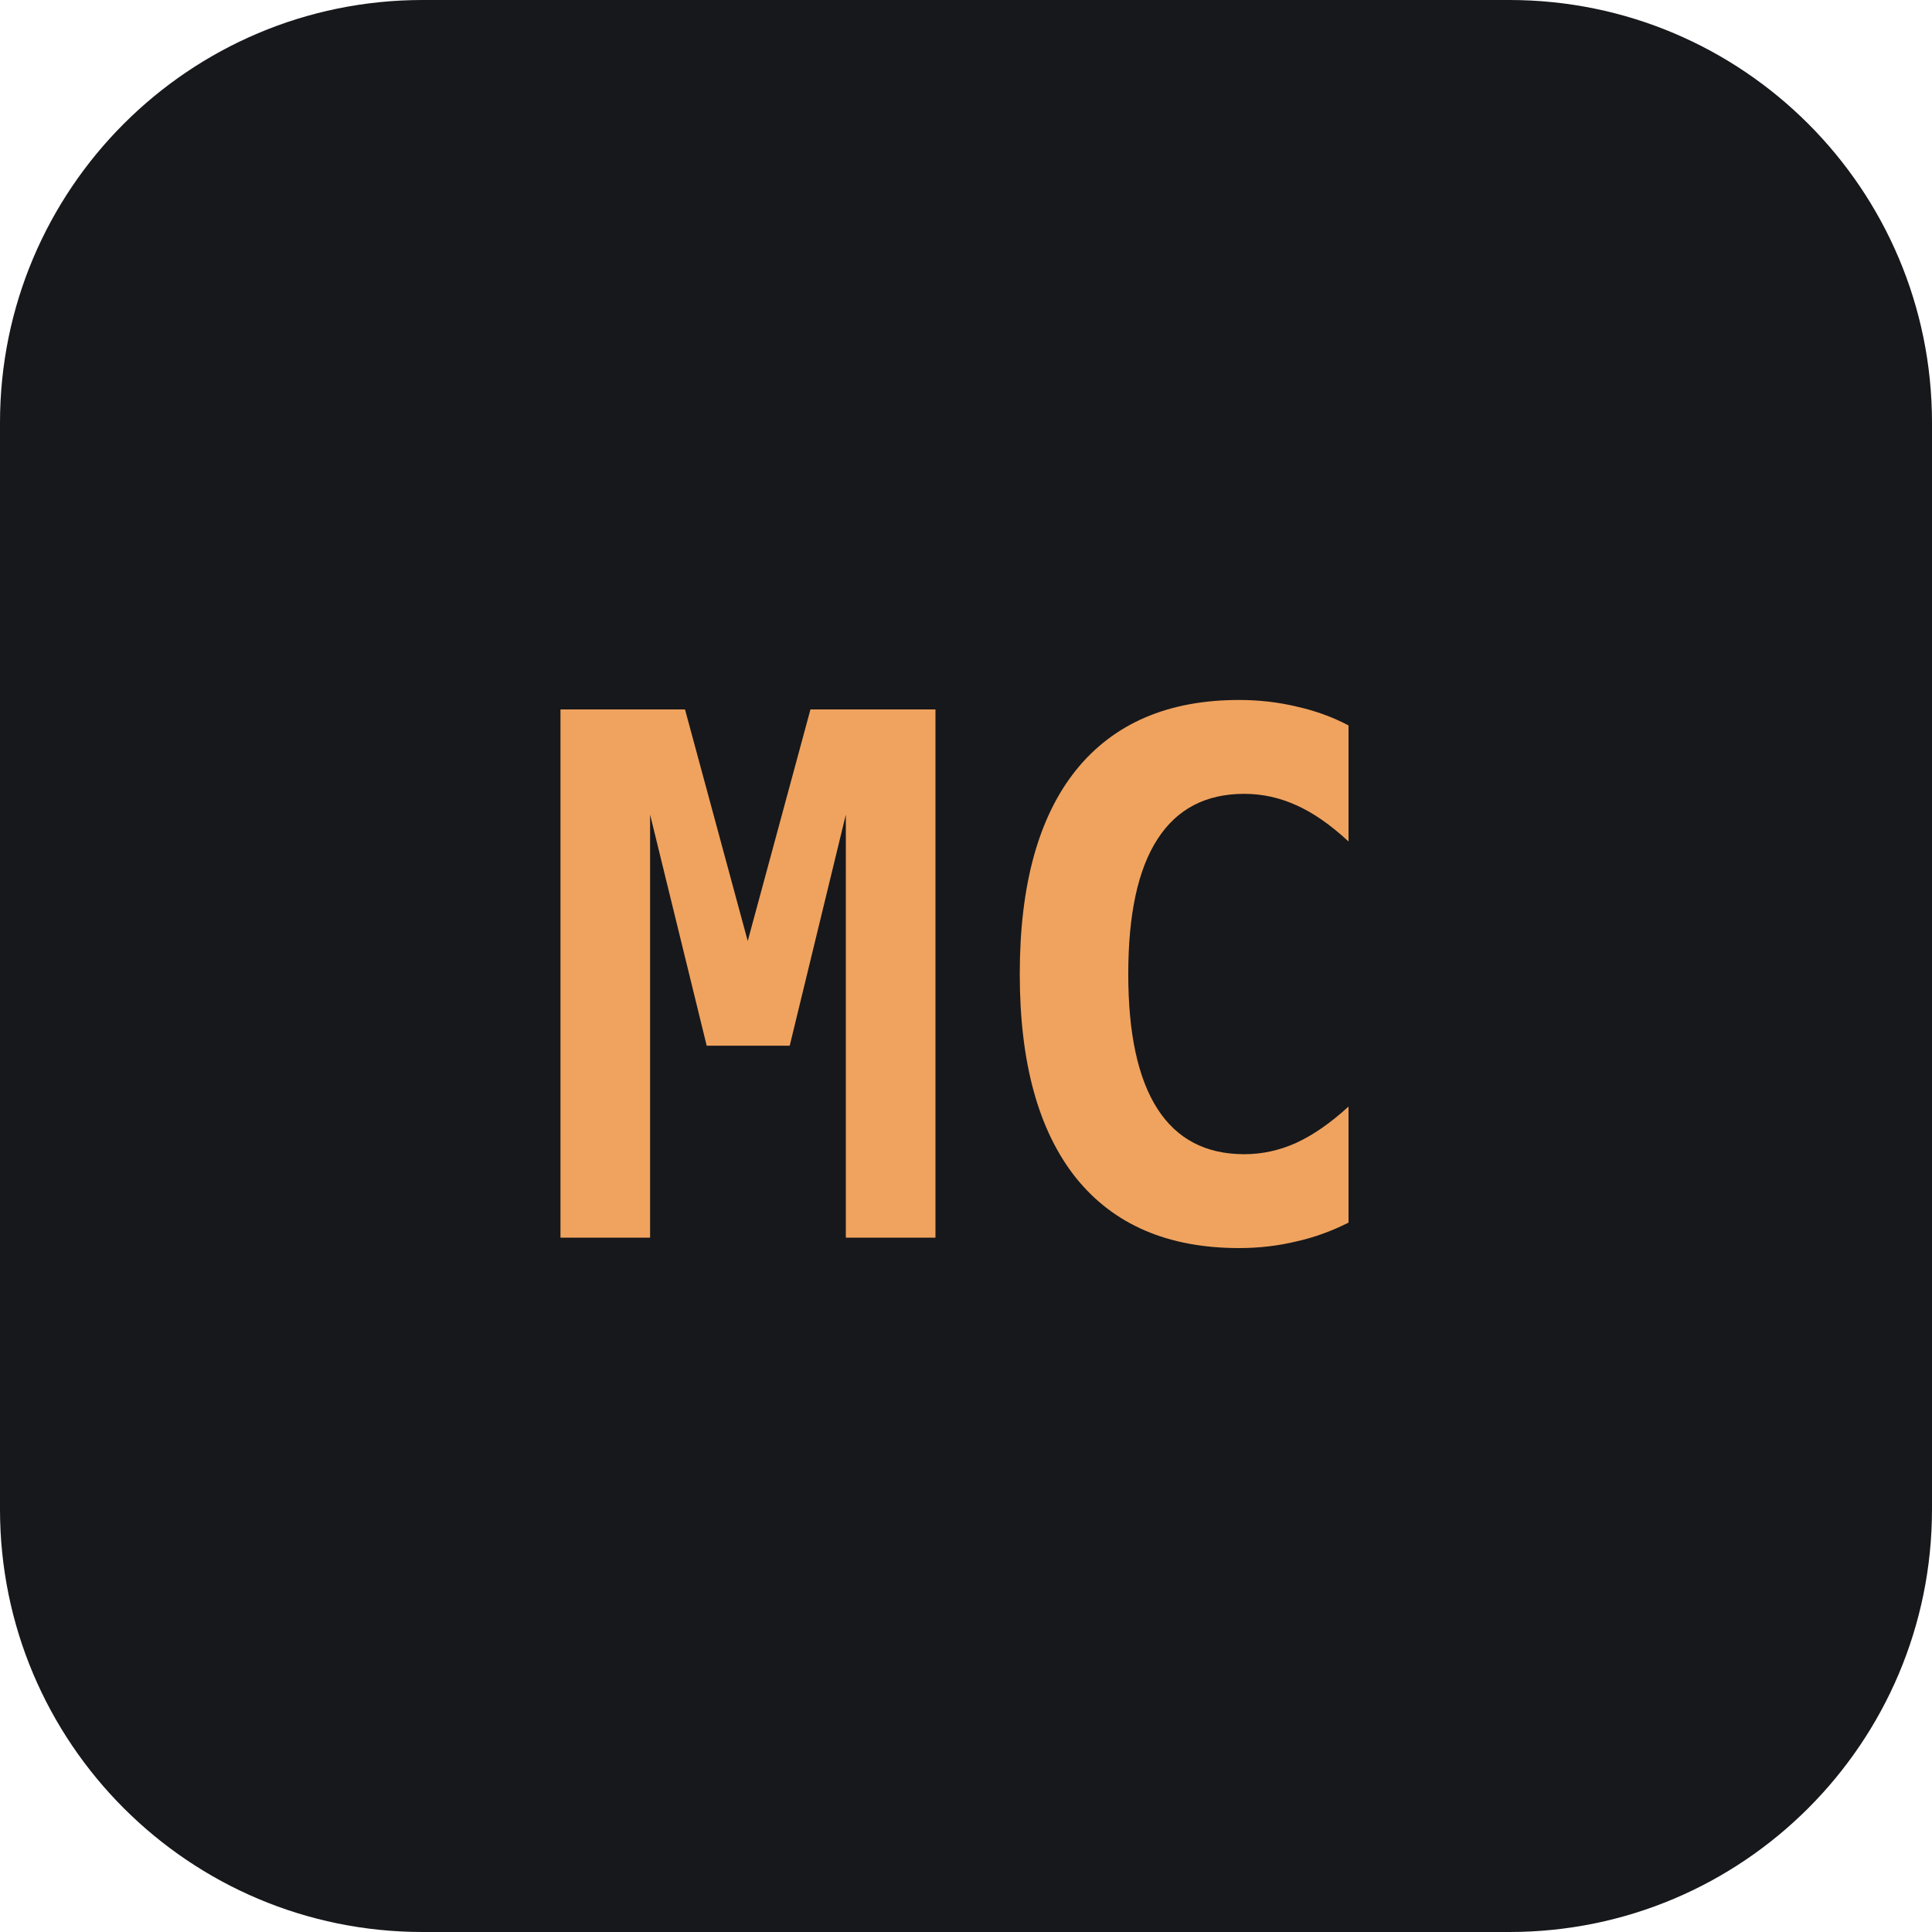
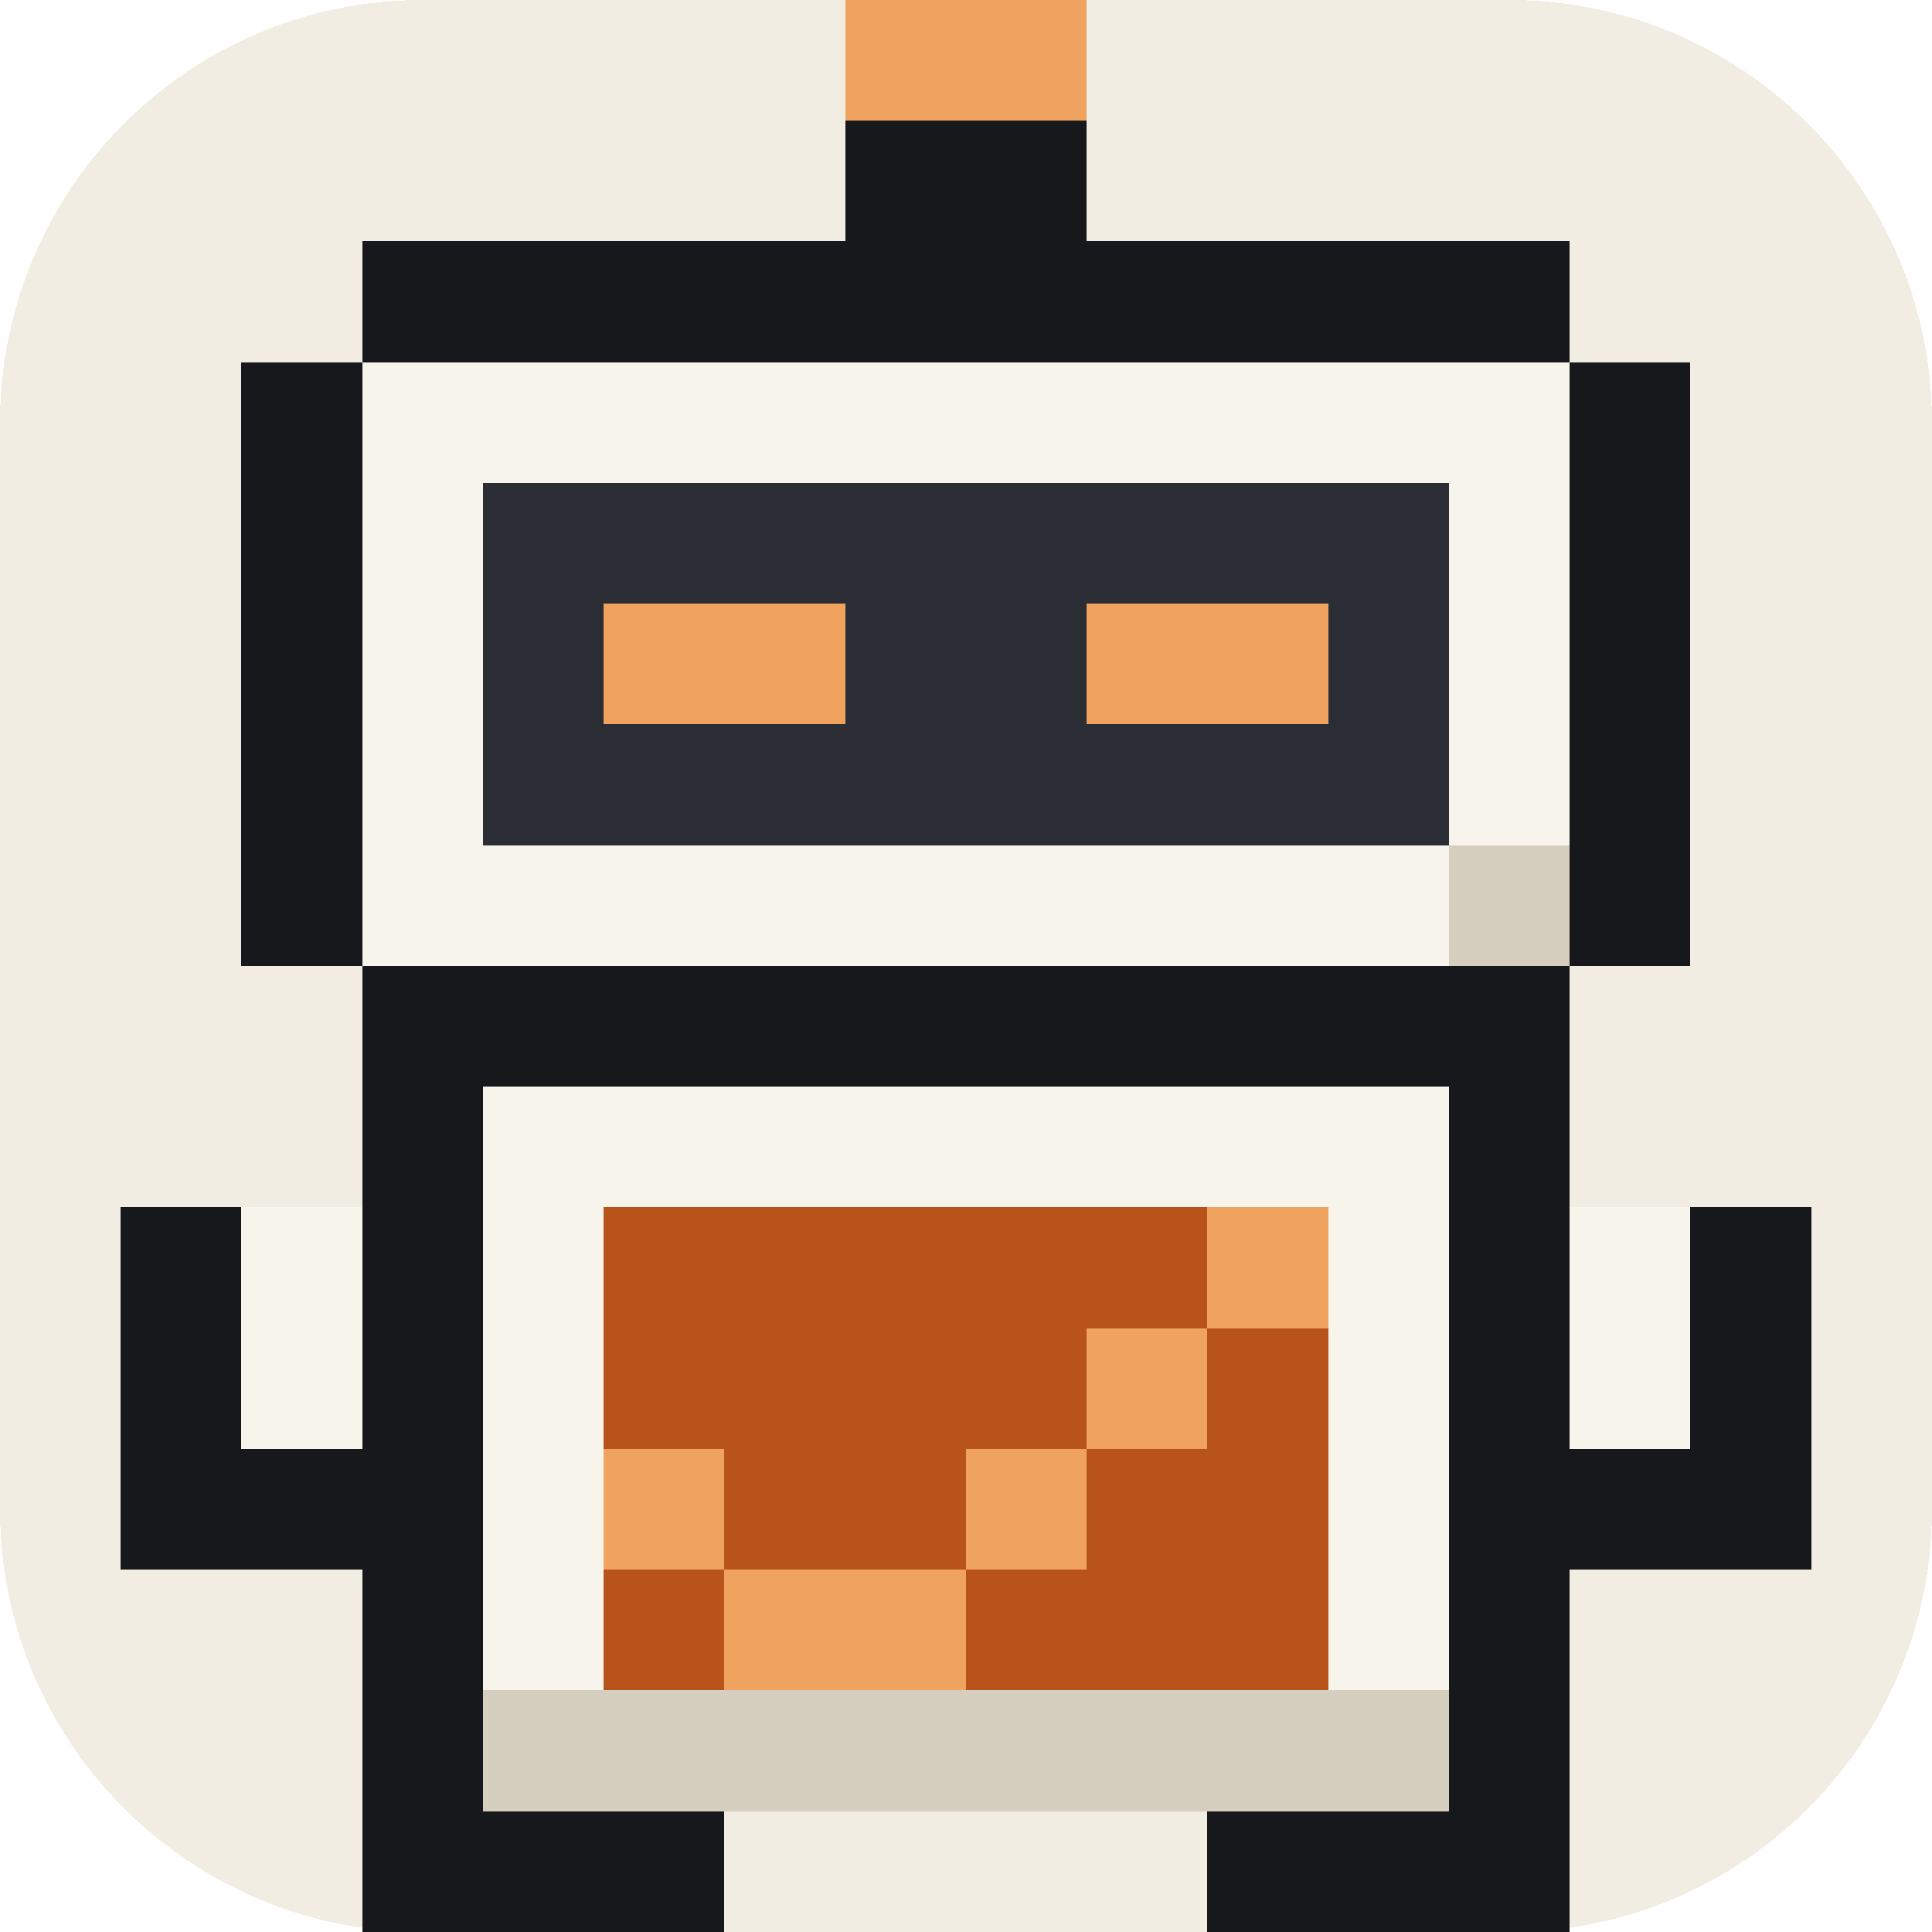
- <svg xmlns="http://www.w3.org/2000/svg" viewBox="0 0 64 64">
-   <rect width="64" height="64" rx="14" fill="#17181b" />
-   <text x="32" y="41" text-anchor="middle" font-family="ui-monospace, Menlo, monospace" font-size="24" font-weight="600" fill="#f0a35e">MC</text>
+ <svg xmlns="http://www.w3.org/2000/svg" viewBox="0 0 16 16" shape-rendering="crispEdges">
+   <rect width="16" height="16" rx="3.5" fill="#f2ede2" />
+   <rect x="7" y="0" width="2" height="1" fill="#f0a35e" />
+   <rect x="7" y="1" width="2" height="1" fill="#17181b" />
+   <rect x="3" y="2" width="10" height="1" fill="#17181b" />
+   <rect x="2" y="3" width="1" height="1" fill="#17181b" />
+   <rect x="3" y="3" width="10" height="1" fill="#f7f4ec" />
+   <rect x="13" y="3" width="1" height="1" fill="#17181b" />
+   <rect x="2" y="4" width="1" height="1" fill="#17181b" />
+   <rect x="3" y="4" width="1" height="1" fill="#f7f4ec" />
+   <rect x="4" y="4" width="8" height="1" fill="#2a2d33" />
+   <rect x="12" y="4" width="1" height="1" fill="#f7f4ec" />
+   <rect x="13" y="4" width="1" height="1" fill="#17181b" />
+   <rect x="2" y="5" width="1" height="1" fill="#17181b" />
+   <rect x="3" y="5" width="1" height="1" fill="#f7f4ec" />
+   <rect x="4" y="5" width="1" height="1" fill="#2a2d33" />
+   <rect x="5" y="5" width="2" height="1" fill="#f0a35e" />
+   <rect x="7" y="5" width="2" height="1" fill="#2a2d33" />
+   <rect x="9" y="5" width="2" height="1" fill="#f0a35e" />
+   <rect x="11" y="5" width="1" height="1" fill="#2a2d33" />
+   <rect x="12" y="5" width="1" height="1" fill="#f7f4ec" />
+   <rect x="13" y="5" width="1" height="1" fill="#17181b" />
+   <rect x="2" y="6" width="1" height="1" fill="#17181b" />
+   <rect x="3" y="6" width="1" height="1" fill="#f7f4ec" />
+   <rect x="4" y="6" width="8" height="1" fill="#2a2d33" />
+   <rect x="12" y="6" width="1" height="1" fill="#f7f4ec" />
+   <rect x="13" y="6" width="1" height="1" fill="#17181b" />
+   <rect x="2" y="7" width="1" height="1" fill="#17181b" />
+   <rect x="3" y="7" width="9" height="1" fill="#f7f4ec" />
+   <rect x="12" y="7" width="1" height="1" fill="#d6cfbf" />
+   <rect x="13" y="7" width="1" height="1" fill="#17181b" />
+   <rect x="3" y="8" width="10" height="1" fill="#17181b" />
+   <rect x="3" y="9" width="1" height="1" fill="#17181b" />
+   <rect x="4" y="9" width="8" height="1" fill="#f7f4ec" />
+   <rect x="12" y="9" width="1" height="1" fill="#17181b" />
+   <rect x="1" y="10" width="1" height="1" fill="#17181b" />
+   <rect x="2" y="10" width="1" height="1" fill="#f7f4ec" />
+   <rect x="3" y="10" width="1" height="1" fill="#17181b" />
+   <rect x="4" y="10" width="1" height="1" fill="#f7f4ec" />
+   <rect x="5" y="10" width="5" height="1" fill="#b9531c" />
+   <rect x="10" y="10" width="1" height="1" fill="#f0a35e" />
+   <rect x="11" y="10" width="1" height="1" fill="#f7f4ec" />
+   <rect x="12" y="10" width="1" height="1" fill="#17181b" />
+   <rect x="13" y="10" width="1" height="1" fill="#f7f4ec" />
+   <rect x="14" y="10" width="1" height="1" fill="#17181b" />
+   <rect x="1" y="11" width="1" height="1" fill="#17181b" />
+   <rect x="2" y="11" width="1" height="1" fill="#f7f4ec" />
+   <rect x="3" y="11" width="1" height="1" fill="#17181b" />
+   <rect x="4" y="11" width="1" height="1" fill="#f7f4ec" />
+   <rect x="5" y="11" width="4" height="1" fill="#b9531c" />
+   <rect x="9" y="11" width="1" height="1" fill="#f0a35e" />
+   <rect x="10" y="11" width="1" height="1" fill="#b9531c" />
+   <rect x="11" y="11" width="1" height="1" fill="#f7f4ec" />
+   <rect x="12" y="11" width="1" height="1" fill="#17181b" />
+   <rect x="13" y="11" width="1" height="1" fill="#f7f4ec" />
+   <rect x="14" y="11" width="1" height="1" fill="#17181b" />
+   <rect x="1" y="12" width="3" height="1" fill="#17181b" />
+   <rect x="4" y="12" width="1" height="1" fill="#f7f4ec" />
+   <rect x="5" y="12" width="1" height="1" fill="#f0a35e" />
+   <rect x="6" y="12" width="2" height="1" fill="#b9531c" />
+   <rect x="8" y="12" width="1" height="1" fill="#f0a35e" />
+   <rect x="9" y="12" width="2" height="1" fill="#b9531c" />
+   <rect x="11" y="12" width="1" height="1" fill="#f7f4ec" />
+   <rect x="12" y="12" width="3" height="1" fill="#17181b" />
+   <rect x="3" y="13" width="1" height="1" fill="#17181b" />
+   <rect x="4" y="13" width="1" height="1" fill="#f7f4ec" />
+   <rect x="5" y="13" width="1" height="1" fill="#b9531c" />
+   <rect x="6" y="13" width="2" height="1" fill="#f0a35e" />
+   <rect x="8" y="13" width="3" height="1" fill="#b9531c" />
+   <rect x="11" y="13" width="1" height="1" fill="#f7f4ec" />
+   <rect x="12" y="13" width="1" height="1" fill="#17181b" />
+   <rect x="3" y="14" width="1" height="1" fill="#17181b" />
+   <rect x="4" y="14" width="8" height="1" fill="#d6cfbf" />
+   <rect x="12" y="14" width="1" height="1" fill="#17181b" />
+   <rect x="3" y="15" width="3" height="1" fill="#17181b" />
+   <rect x="10" y="15" width="3" height="1" fill="#17181b" />
</svg>
